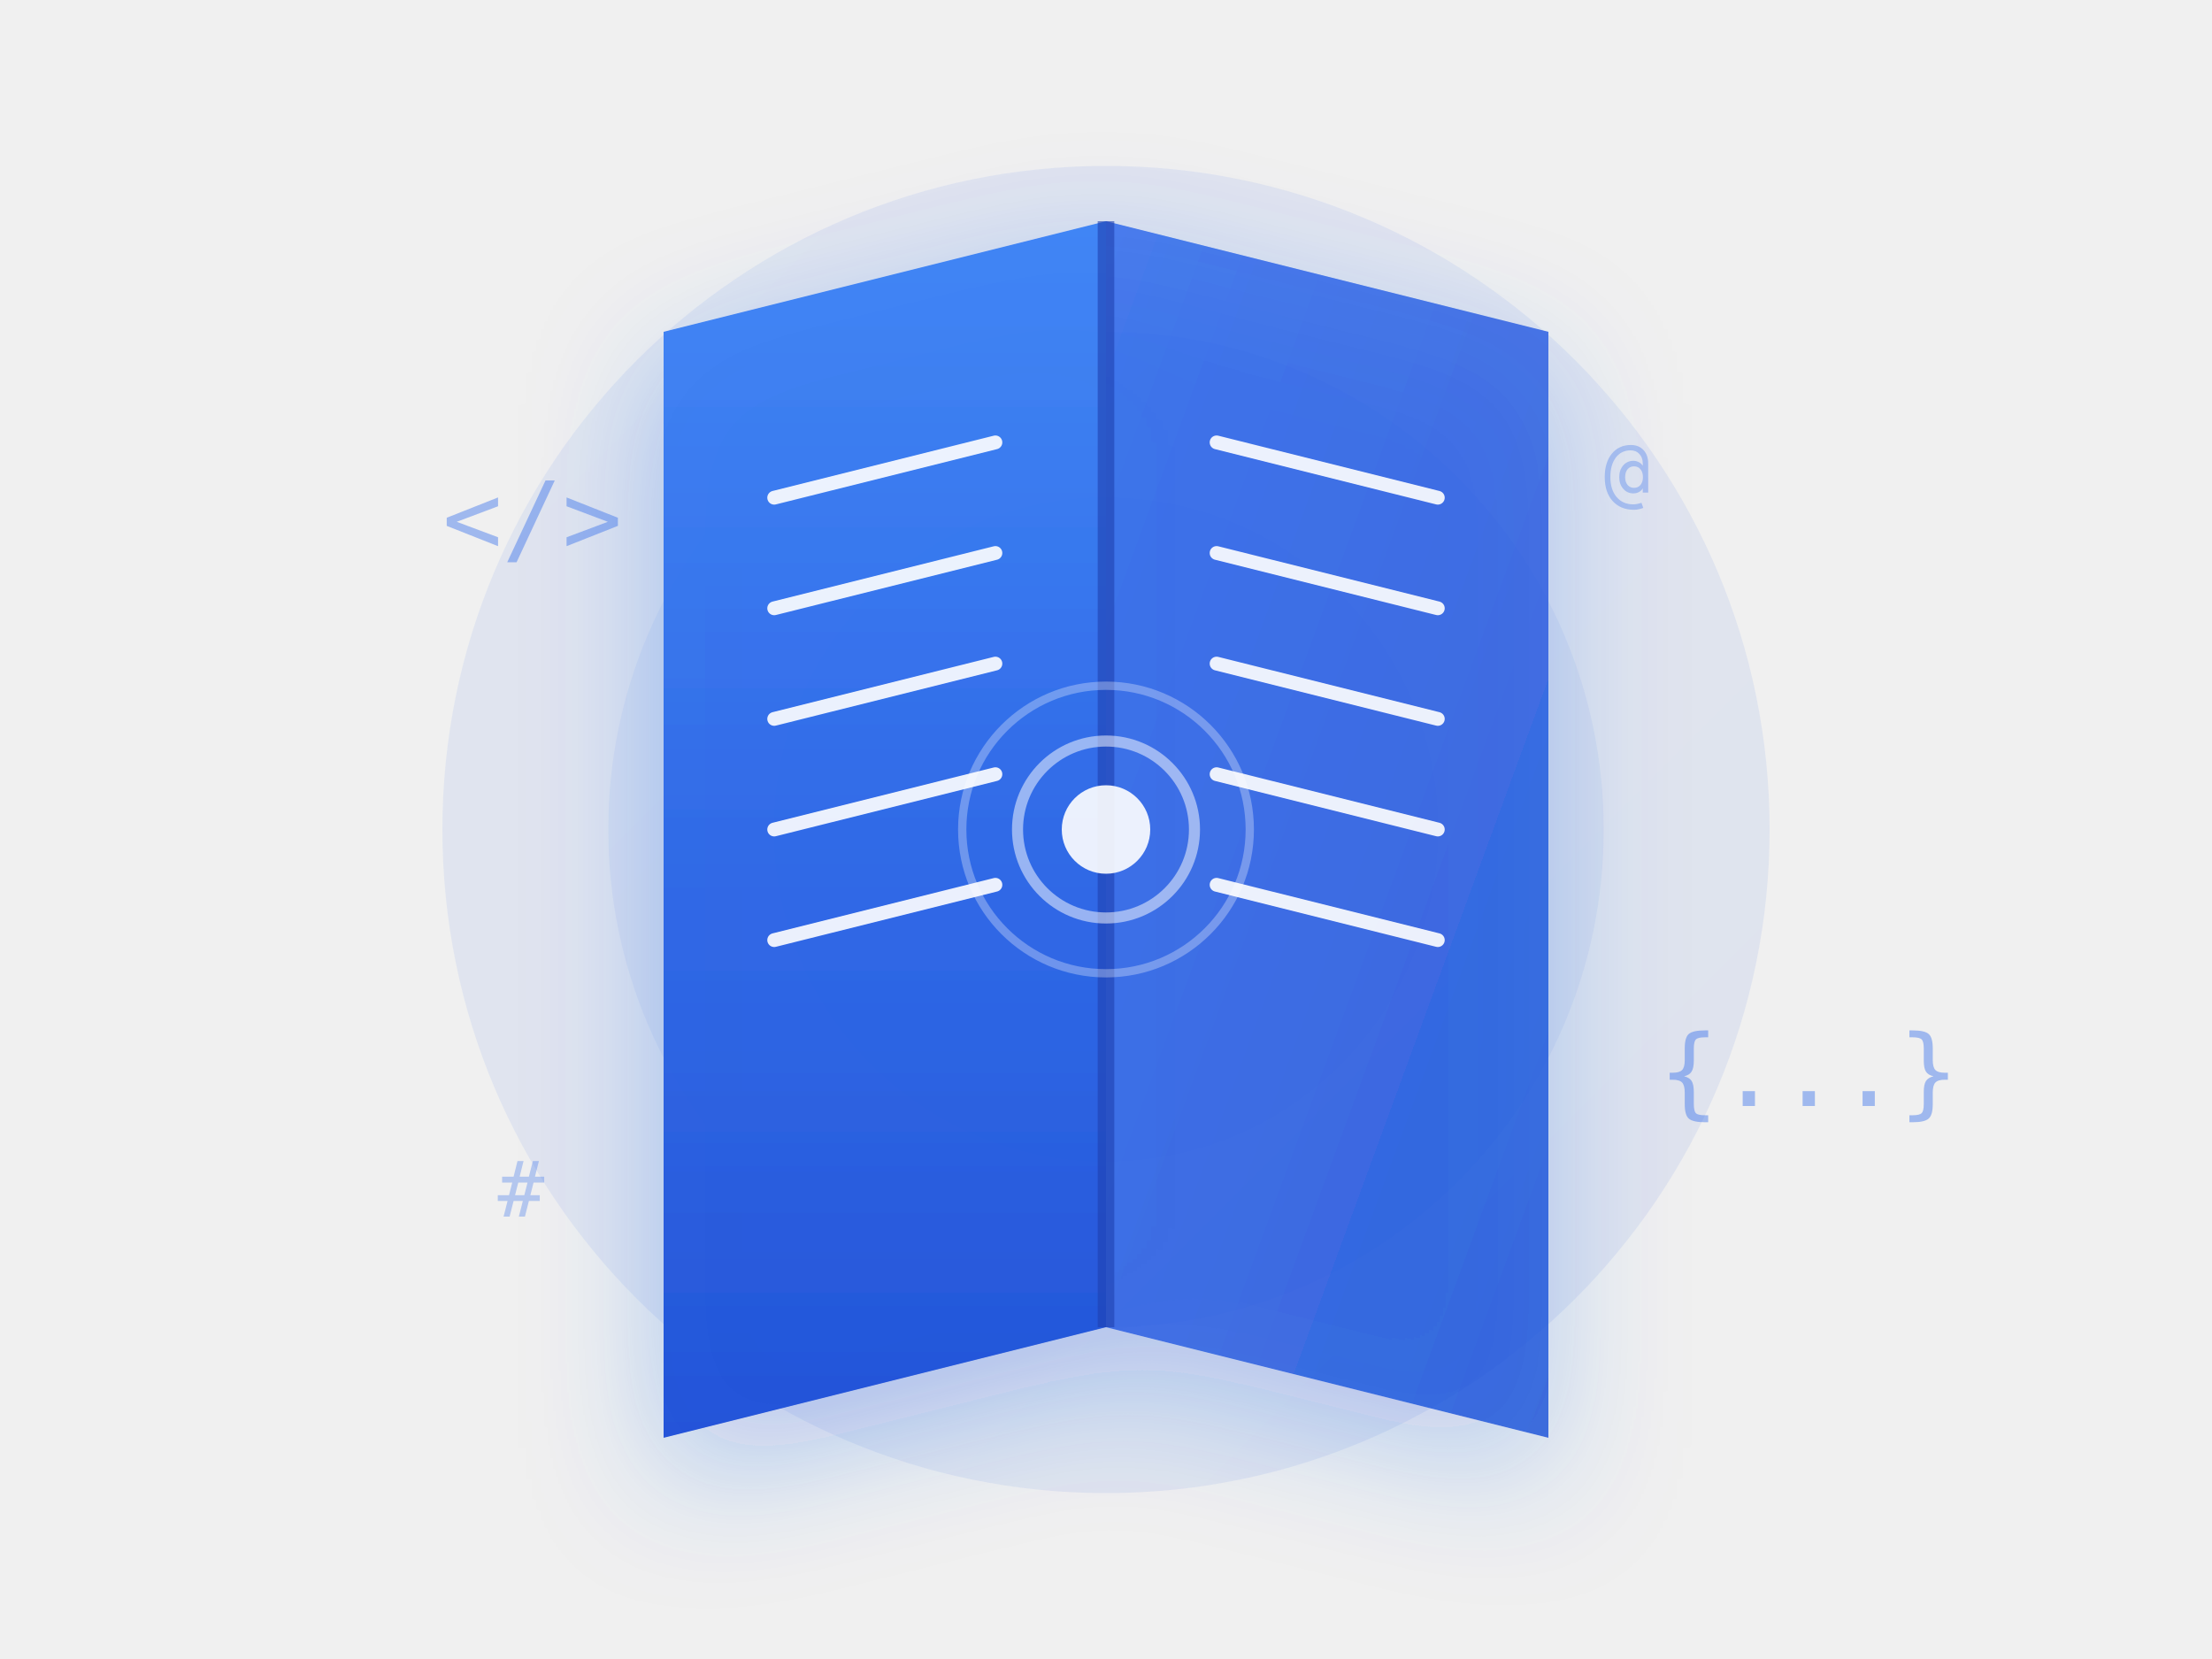
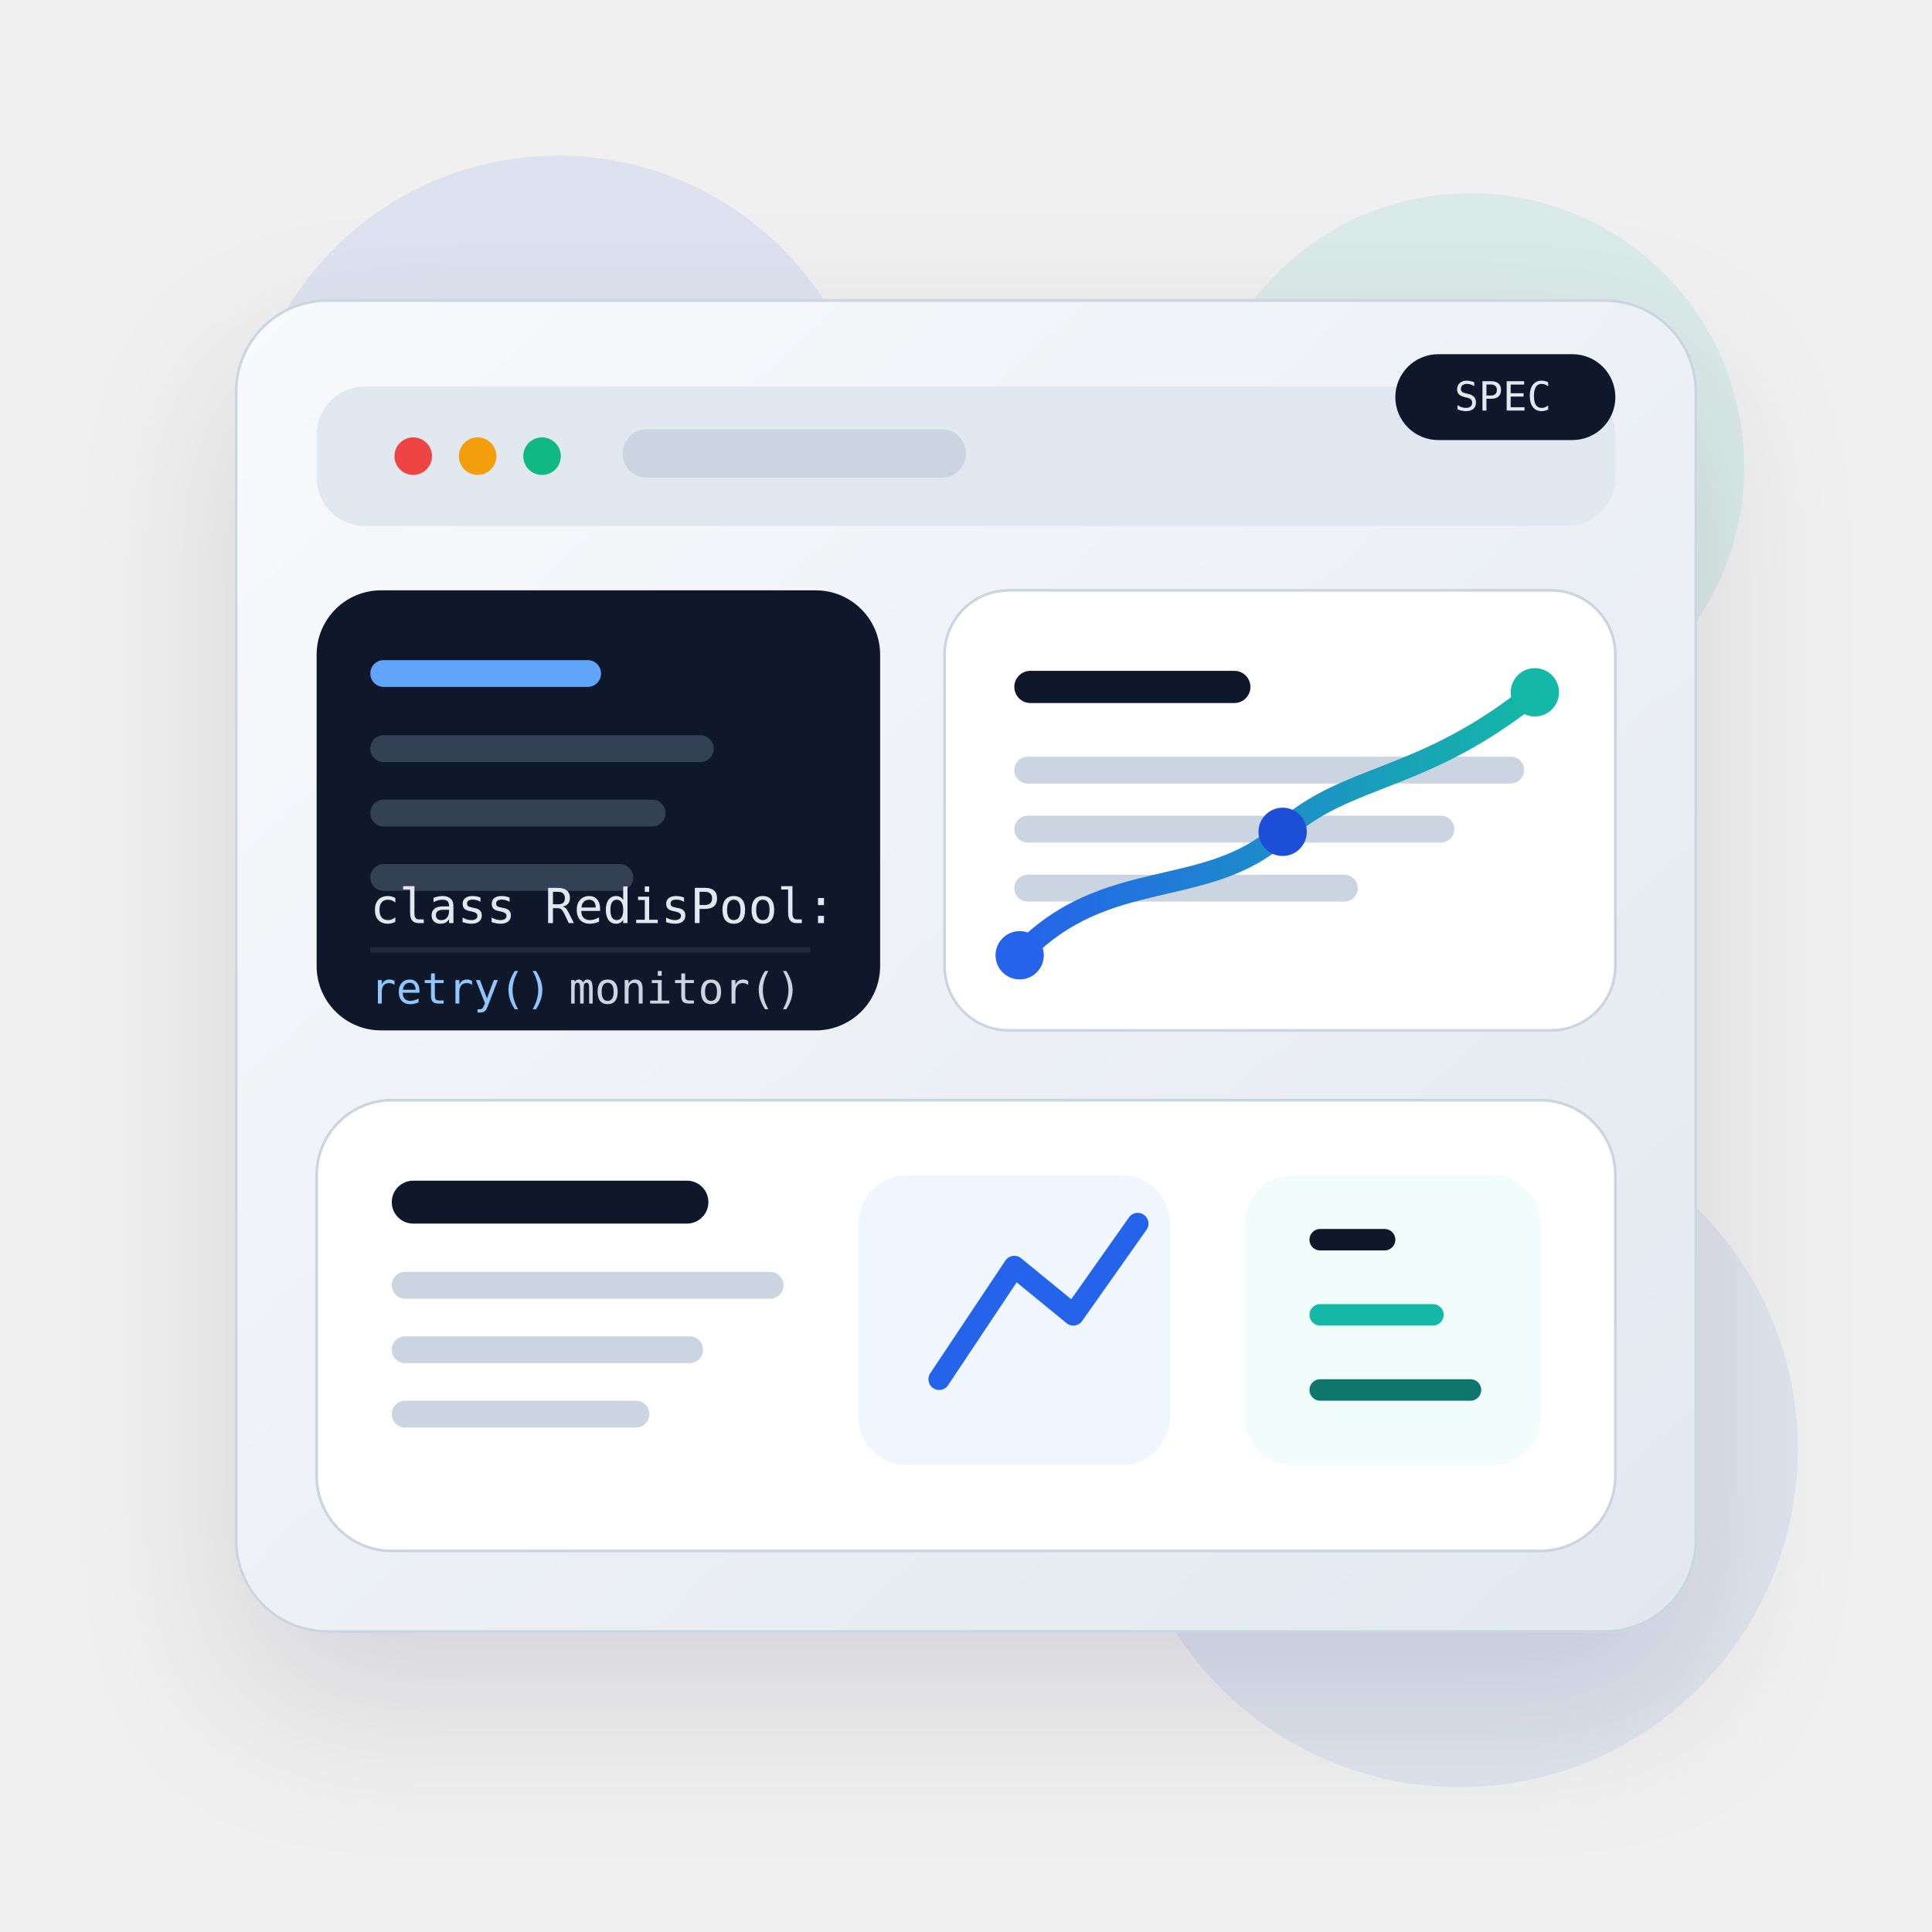
- <svg xmlns="http://www.w3.org/2000/svg" viewBox="0 0 400 300" width="400" height="300">
+ <svg xmlns="http://www.w3.org/2000/svg" viewBox="0 0 720 720" width="720" height="720" fill="none">
  <defs>
-     <linearGradient id="heroGradient" x1="0%" y1="0%" x2="100%" y2="100%">
-       <stop offset="0%" style="stop-color:#2563EB;stop-opacity:1" />
-       <stop offset="100%" style="stop-color:#1D4ED8;stop-opacity:1" />
+     <linearGradient id="panel" x1="0" y1="0" x2="1" y2="1">
+       <stop offset="0%" stop-color="#F8FAFC" />
+       <stop offset="100%" stop-color="#E2E8F0" />
    </linearGradient>
-     <linearGradient id="pageGradient" x1="0%" y1="0%" x2="0%" y2="100%">
-       <stop offset="0%" style="stop-color:#3B82F6;stop-opacity:1" />
-       <stop offset="100%" style="stop-color:#1D4ED8;stop-opacity:1" />
+     <linearGradient id="ink" x1="0" y1="0" x2="1" y2="1">
+       <stop offset="0%" stop-color="#0F172A" />
+       <stop offset="55%" stop-color="#1D4ED8" />
+       <stop offset="100%" stop-color="#2563EB" />
+     </linearGradient>
+     <linearGradient id="signal" x1="0" y1="0" x2="1" y2="0">
+       <stop offset="0%" stop-color="#2563EB" />
+       <stop offset="100%" stop-color="#14B8A6" />
    </linearGradient>
    <filter id="shadow" x="-20%" y="-20%" width="140%" height="140%">
-       <feDropShadow dx="0" dy="8" stdDeviation="12" flood-color="#2563EB" flood-opacity="0.3" />
+       <feDropShadow dx="0" dy="26" stdDeviation="30" flood-color="#0F172A" flood-opacity="0.12" />
    </filter>
  </defs>
-   <circle cx="200" cy="150" r="120" fill="url(#heroGradient)" opacity="0.08" />
-   <circle cx="200" cy="150" r="90" fill="url(#heroGradient)" opacity="0.06" />
-   <circle cx="200" cy="150" r="60" fill="url(#heroGradient)" opacity="0.04" />
+   <circle cx="208" cy="176" r="118" fill="#2563EB" opacity="0.10" />
+   <circle cx="548" cy="174" r="102" fill="#14B8A6" opacity="0.10" />
+   <circle cx="544" cy="540" r="126" fill="#1D4ED8" opacity="0.08" />
  <g filter="url(#shadow)">
-     <path d="M120 60 L200 40 L200 240 L120 260 Z" fill="url(#pageGradient)" opacity="0.95" />
-     <path d="M280 60 L200 40 L200 240 L280 260 Z" fill="url(#heroGradient)" opacity="0.8" />
+     <rect x="88" y="112" width="544" height="496" rx="34" fill="url(#panel)" />
+     <rect x="88" y="112" width="544" height="496" rx="34" stroke="#CBD5E1" />
  </g>
-   <line x1="200" y1="40" x2="200" y2="240" stroke="#1E40AF" stroke-width="3" opacity="0.6" />
-   <line x1="140" y1="90" x2="180" y2="80" stroke="white" stroke-width="2.5" stroke-linecap="round" opacity="0.9" />
-   <line x1="140" y1="110" x2="180" y2="100" stroke="white" stroke-width="2.5" stroke-linecap="round" opacity="0.9" />
-   <line x1="140" y1="130" x2="180" y2="120" stroke="white" stroke-width="2.5" stroke-linecap="round" opacity="0.9" />
-   <line x1="140" y1="150" x2="180" y2="140" stroke="white" stroke-width="2.5" stroke-linecap="round" opacity="0.9" />
-   <line x1="140" y1="170" x2="180" y2="160" stroke="white" stroke-width="2.5" stroke-linecap="round" opacity="0.9" />
-   <line x1="220" y1="80" x2="260" y2="90" stroke="white" stroke-width="2.5" stroke-linecap="round" opacity="0.9" />
-   <line x1="220" y1="100" x2="260" y2="110" stroke="white" stroke-width="2.5" stroke-linecap="round" opacity="0.9" />
-   <line x1="220" y1="120" x2="260" y2="130" stroke="white" stroke-width="2.5" stroke-linecap="round" opacity="0.9" />
-   <line x1="220" y1="140" x2="260" y2="150" stroke="white" stroke-width="2.5" stroke-linecap="round" opacity="0.9" />
-   <line x1="220" y1="160" x2="260" y2="170" stroke="white" stroke-width="2.5" stroke-linecap="round" opacity="0.9" />
-   <circle cx="200" cy="150" r="8" fill="white" opacity="0.9" />
-   <circle cx="200" cy="150" r="16" fill="none" stroke="white" stroke-width="2" opacity="0.5" />
-   <circle cx="200" cy="150" r="26" fill="none" stroke="white" stroke-width="1.5" opacity="0.3" />
-   <text x="80" y="100" font-family="monospace" font-size="18" fill="#2563EB" opacity="0.4">&lt;/&gt;</text>
-   <text x="300" y="200" font-family="monospace" font-size="18" fill="#2563EB" opacity="0.4">{...}</text>
-   <text x="90" y="220" font-family="monospace" font-size="14" fill="#2563EB" opacity="0.3">#</text>
-   <text x="290" y="90" font-family="monospace" font-size="14" fill="#2563EB" opacity="0.3">@</text>
+   <rect x="118" y="144" width="484" height="52" rx="18" fill="#E2E8F0" />
+   <circle cx="154" cy="170" r="7" fill="#EF4444" />
+   <circle cx="178" cy="170" r="7" fill="#F59E0B" />
+   <circle cx="202" cy="170" r="7" fill="#10B981" />
+   <rect x="232" y="160" width="128" height="18" rx="9" fill="#CBD5E1" />
+   <rect x="118" y="220" width="210" height="164" rx="24" fill="#0F172A" />
+   <rect x="138" y="246" width="86" height="10" rx="5" fill="#60A5FA" />
+   <rect x="138" y="274" width="128" height="10" rx="5" fill="#334155" />
+   <rect x="138" y="298" width="110" height="10" rx="5" fill="#334155" />
+   <rect x="138" y="322" width="98" height="10" rx="5" fill="#334155" />
+   <path d="M138 354H302" stroke="#1E293B" stroke-width="2" />
+   <text x="138" y="344" font-family="monospace" font-size="18" fill="#E2E8F0">class RedisPool:</text>
+   <text x="138" y="374" font-family="monospace" font-size="16" fill="#93C5FD">retry()</text>
+   <text x="212" y="374" font-family="monospace" font-size="16" fill="#CBD5E1"> monitor()</text>
+   <rect x="352" y="220" width="250" height="164" rx="24" fill="white" />
+   <rect x="352" y="220" width="250" height="164" rx="24" stroke="#CBD5E1" />
+   <rect x="378" y="250" width="88" height="12" rx="6" fill="#0F172A" />
+   <rect x="378" y="282" width="190" height="10" rx="5" fill="#CBD5E1" />
+   <rect x="378" y="304" width="164" height="10" rx="5" fill="#CBD5E1" />
+   <rect x="378" y="326" width="128" height="10" rx="5" fill="#CBD5E1" />
+   <path d="M380 356C412 322 450 336 478 310C502 288 530 292 572 258" stroke="url(#signal)" stroke-width="8" stroke-linecap="round" />
+   <circle cx="380" cy="356" r="9" fill="#2563EB" />
+   <circle cx="478" cy="310" r="9" fill="#1D4ED8" />
+   <circle cx="572" cy="258" r="9" fill="#14B8A6" />
+   <rect x="118" y="410" width="484" height="168" rx="28" fill="white" />
+   <rect x="118" y="410" width="484" height="168" rx="28" stroke="#CBD5E1" />
+   <rect x="146" y="440" width="118" height="16" rx="8" fill="#0F172A" />
+   <rect x="146" y="474" width="146" height="10" rx="5" fill="#CBD5E1" />
+   <rect x="146" y="498" width="116" height="10" rx="5" fill="#CBD5E1" />
+   <rect x="146" y="522" width="96" height="10" rx="5" fill="#CBD5E1" />
+   <rect x="320" y="438" width="116" height="108" rx="18" fill="#EFF6FF" />
+   <rect x="464" y="438" width="110" height="108" rx="18" fill="#F0FDFA" />
+   <path d="M350 514L378 472L400 490L424 456" stroke="#2563EB" stroke-width="8" stroke-linecap="round" stroke-linejoin="round" />
+   <path d="M492 518H548" stroke="#0F766E" stroke-width="8" stroke-linecap="round" />
+   <path d="M492 490H534" stroke="#14B8A6" stroke-width="8" stroke-linecap="round" />
+   <path d="M492 462H516" stroke="#0F172A" stroke-width="8" stroke-linecap="round" />
+   <rect x="520" y="132" width="82" height="32" rx="16" fill="#0F172A" />
+   <text x="542" y="153" font-family="monospace" font-size="15" fill="#E2E8F0">SPEC</text>
</svg>
